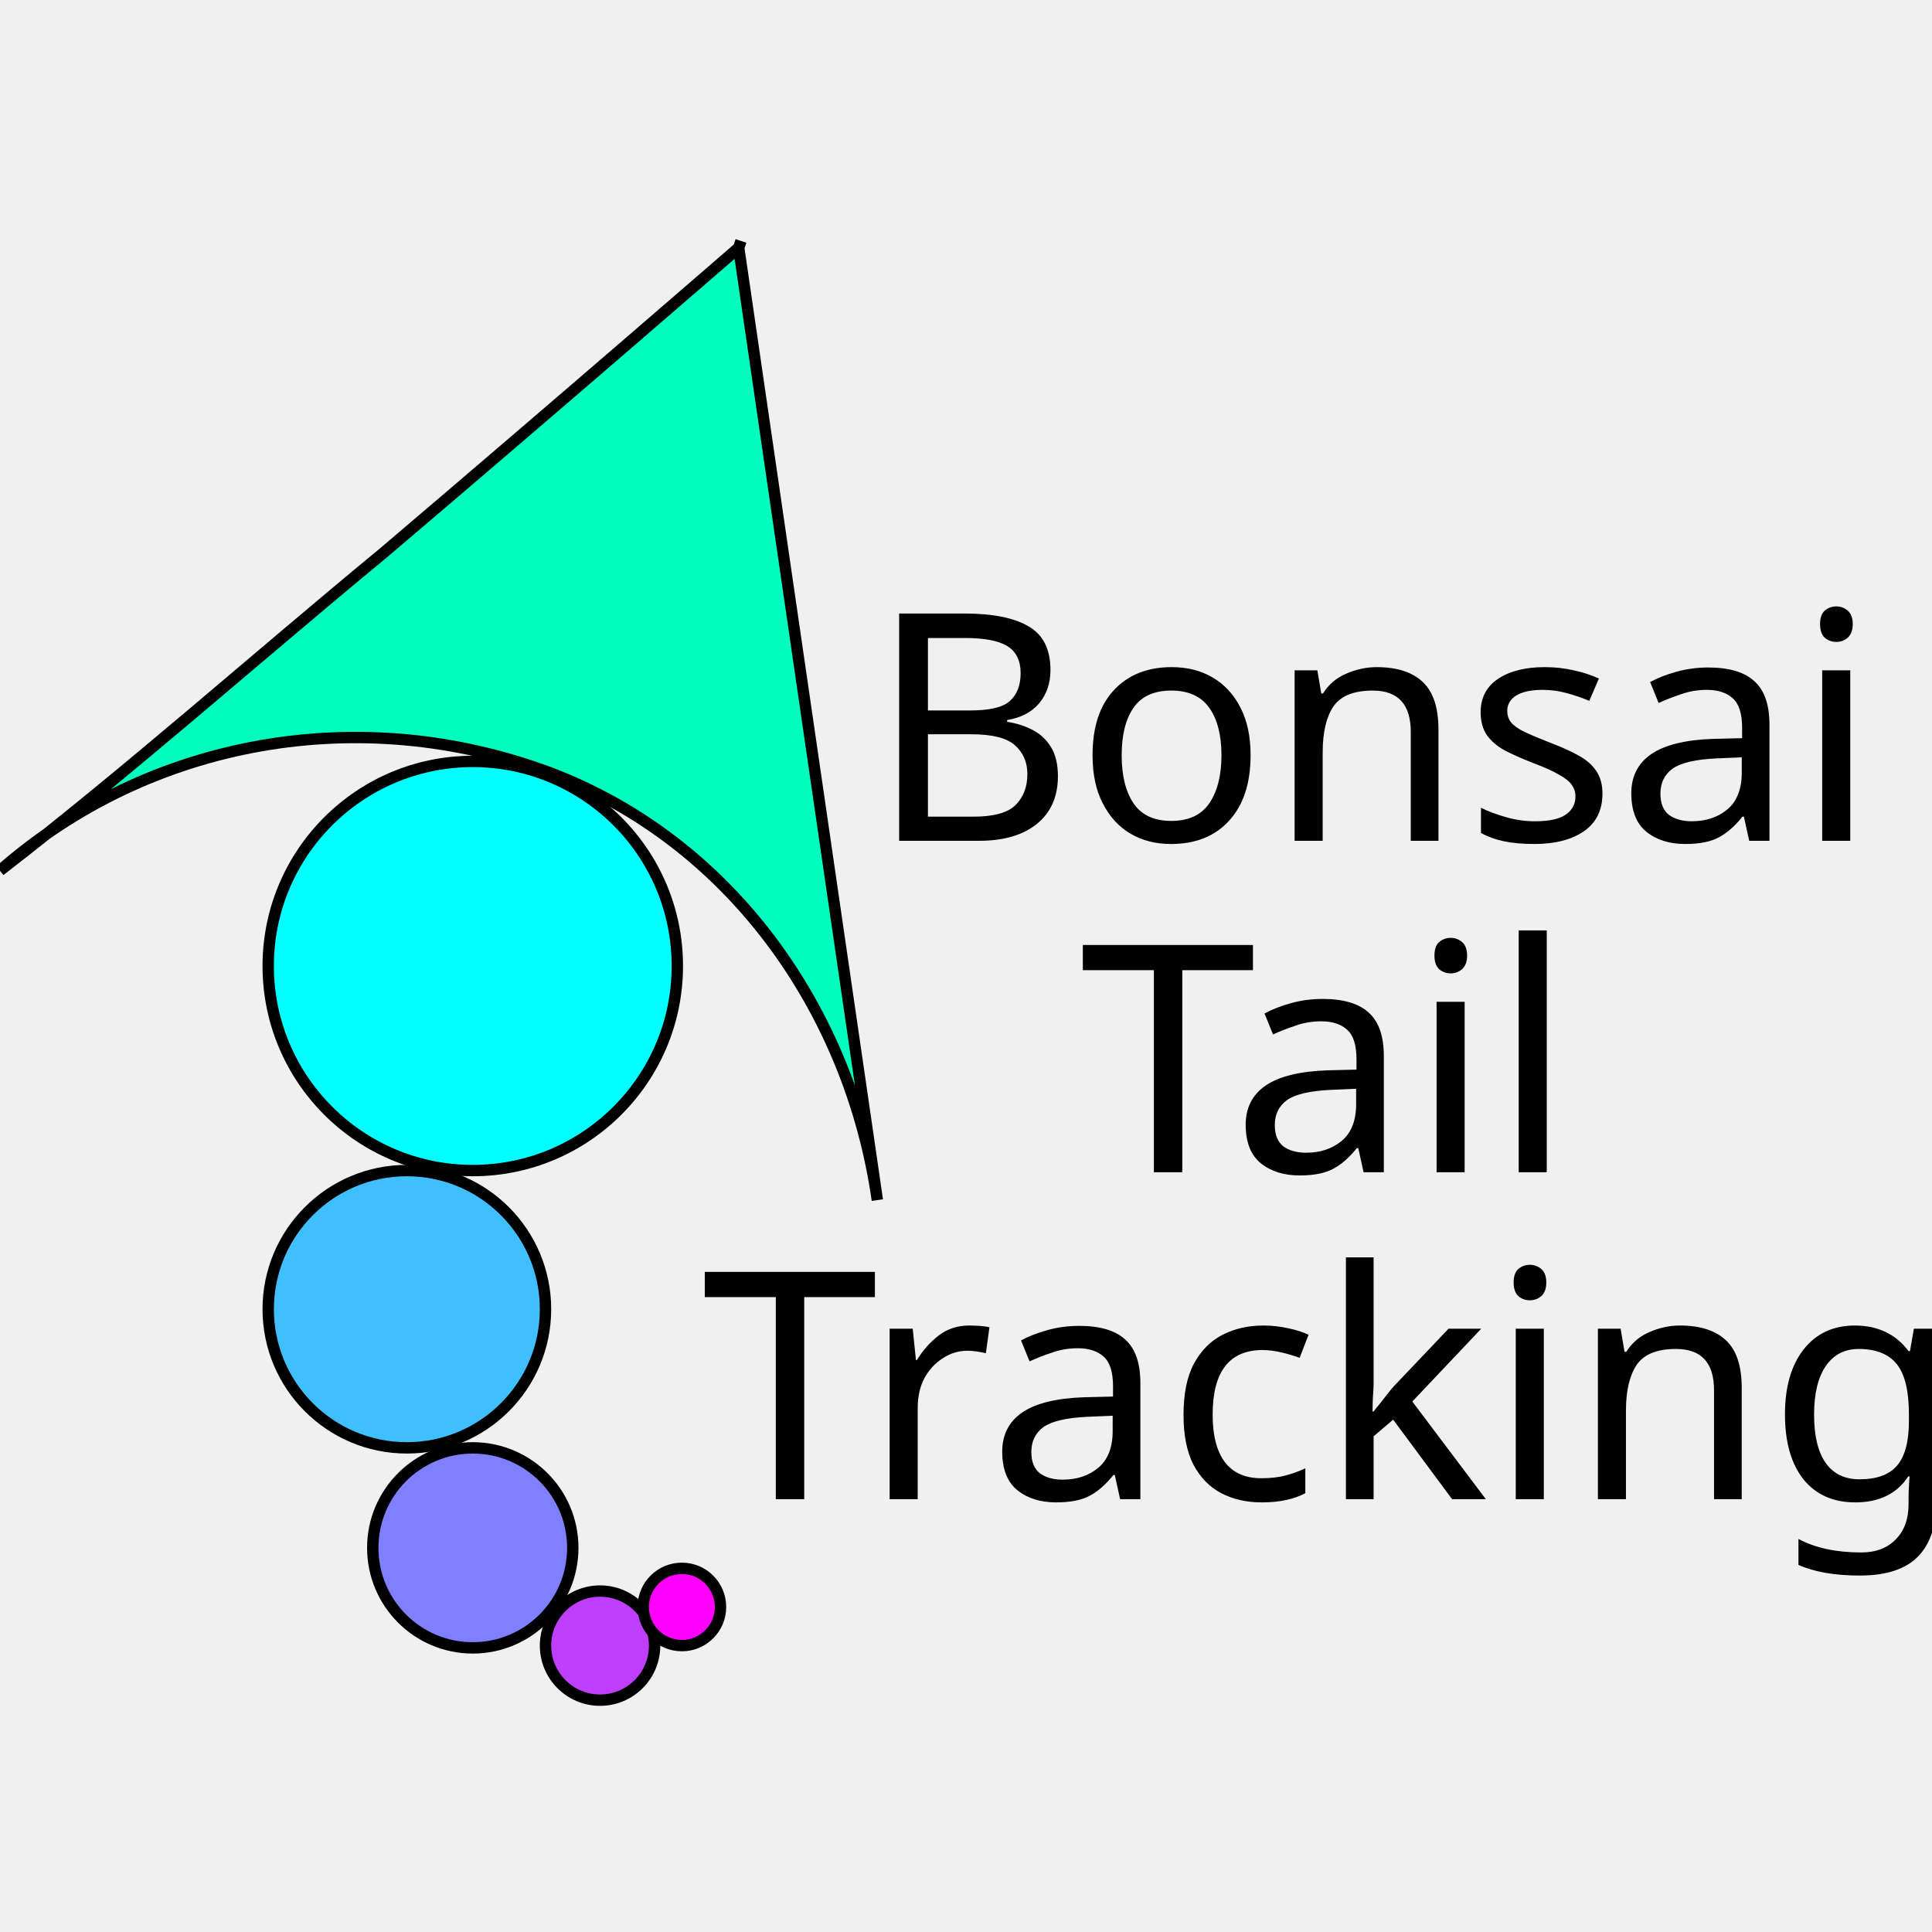
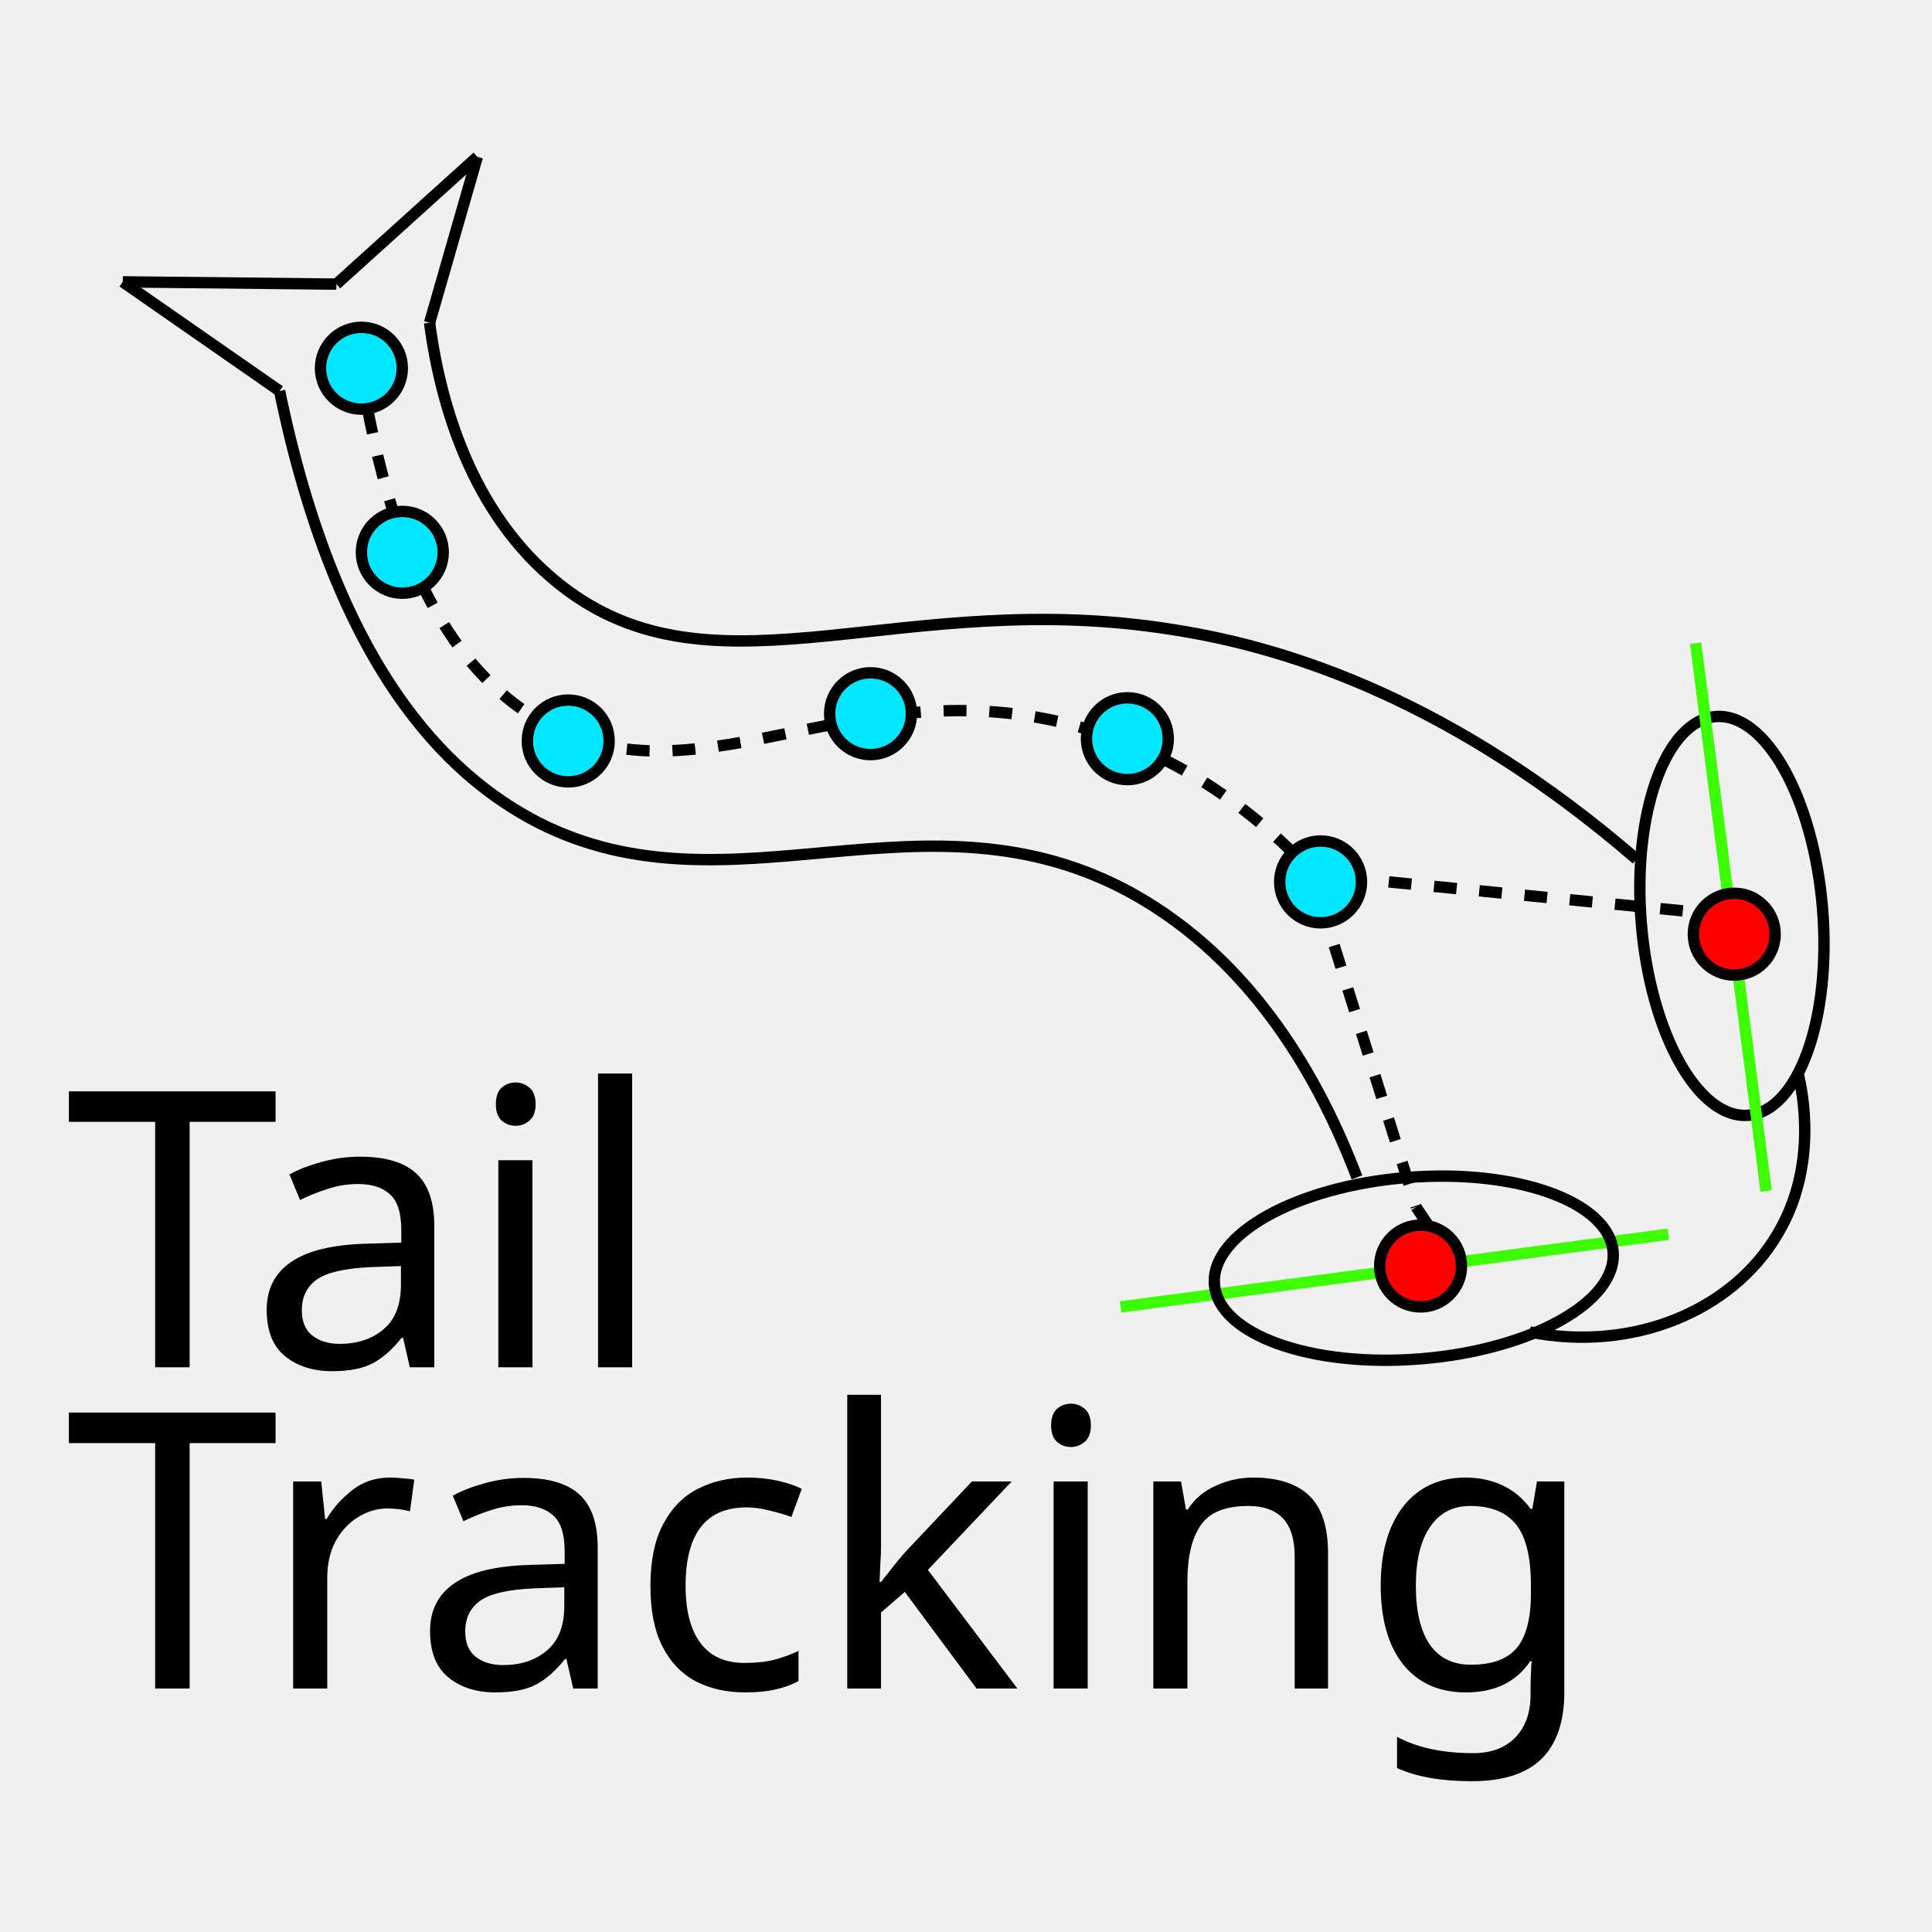
<svg xmlns="http://www.w3.org/2000/svg" version="1.1" id="Layer_1" x="0px" y="0px" viewBox="0 0 85 85" style="enable-background:new 0 0 85 85;" xml:space="preserve">
  <style type="text/css">
	.st0{fill:none;stroke:#000000;stroke-width:0.5;stroke-miterlimit:10;}
- 	.st1{fill:#00FFFF;stroke:#000000;stroke-width:0.5;stroke-miterlimit:10;}
- 	.st2{fill:#40BFFF;stroke:#000000;stroke-width:0.5;stroke-miterlimit:10;}
- 	.st3{fill:#807FFF;stroke:#000000;stroke-width:0.5;stroke-miterlimit:10;}
- 	.st4{fill:#C03FFF;stroke:#000000;stroke-width:0.5;stroke-miterlimit:10;}
- 	.st5{fill:#FF00FF;stroke:#000000;stroke-width:0.5;stroke-miterlimit:10;}
- 	.st6{fill:#00FFBE;stroke:#000000;stroke-width:0.5;stroke-miterlimit:10;}
- 	.st7{font-family:'ArialMT';}
- 	.st8{font-size:14px;}
+ 	.st1{font-family:'CourierNewPS-BoldMT';}
+ 	.st2{font-size:17px;}
+ 	.st3{fill:#FFFFFF;stroke:#3CFF00;stroke-width:0.5;stroke-miterlimit:10;}
+ 	.st4{fill:#FF0000;stroke:#000000;stroke-width:0.5;stroke-miterlimit:10;}
+ 	.st5{fill:none;stroke:#000000;stroke-width:0.5;stroke-miterlimit:10;stroke-dasharray:1.006,1.006;}
+ 	.st6{fill:none;stroke:#000000;stroke-width:0.5;stroke-miterlimit:10;stroke-dasharray:1;}
+ 	.st7{fill:#00E7FF;stroke:#000000;stroke-width:0.5;stroke-miterlimit:10;}
+ 	.st8{fill:none;stroke:#3CFF00;stroke-width:0.5;stroke-miterlimit:10;}
</style>
  <path class="st0" d="M53.7,81.2" />
-   <circle class="st1" cx="20.8" cy="42.5" r="9" />
-   <circle class="st2" cx="17.9" cy="57.6" r="6.1" />
-   <circle class="st3" cx="20.8" cy="68.1" r="4.4" />
-   <circle class="st4" cx="26.4" cy="72.4" r="2.4" />
-   <circle class="st5" cx="30" cy="70.7" r="1.7" />
-   <path class="st6" d="M16.9,24.3c8-6.8,15.6-13.4,15.6-13.4s0,0,0.1-0.3l-0.1,0.3l6.1,41.9C37.4,44.4,32.1,37,24.2,34  C15.9,30.9,6.6,32.5,0,38.3C5.7,33.9,11.2,29,16.9,24.3z" />
-   <text transform="matrix(1 0 0 1 38.2003 36.9918)" class="st7 st8">Bonsai</text>
-   <text transform="matrix(1 0 0 1 47.5002 51.5743)" class="st7 st8">Tail</text>
-   <text transform="matrix(1 0 0 1 30.867 65.9581)" class="st7 st8">Tracking</text>
+   <text transform="matrix(1 0 0 1 2.8584 60.1547)" class="st1 st2">Tail</text>
+   <text transform="matrix(1 0 0 1 2.8583 74.2875)" class="st1 st2">Tracking</text>
+   <line class="st3" x1="73.4" y1="54.3" x2="49.3" y2="57.5" />
+   <circle class="st4" cx="62.5" cy="55.7" r="1.8" />
+   <g>
+     <g>
+       <path class="st0" d="M59.3,40.1c-0.1-0.1-0.2-0.3-0.3-0.4" />
+       <path class="st5" d="M58.3,39c-2.3-2.6-5.7-5.5-10.4-6.9c-9.9-3-16.7,3.3-23.6-0.1c-3-1.5-6.5-5-8.2-14.4" />
+       <path class="st0" d="M16,17c0-0.2-0.1-0.3-0.1-0.5" />
+     </g>
+   </g>
+   <line class="st6" x1="58.7" y1="41.6" x2="62.3" y2="53.1" />
+   <line class="st6" x1="61.1" y1="38.8" x2="74.3" y2="40.1" />
+   <line class="st0" x1="62.3" y1="53.1" x2="62.9" y2="54" />
+   <circle class="st7" cx="58.1" cy="38.8" r="1.8" />
+   <circle class="st7" cx="49.6" cy="32.5" r="1.8" />
+   <circle class="st7" cx="38.3" cy="31.4" r="1.8" />
+   <circle class="st7" cx="25" cy="32.6" r="1.8" />
+   <circle class="st7" cx="17.7" cy="24.3" r="1.8" />
+   <circle class="st7" cx="15.9" cy="16.2" r="1.8" />
+   <path class="st0" d="M12.3,17.2c2.5,12.1,7.3,16.9,11.4,19c8.5,4.3,17-1.9,26.1,3.1c5.4,3,8.3,8.3,9.9,12.5" />
+   <line class="st0" x1="12.3" y1="17.2" x2="5.4" y2="12.4" />
+   <path class="st0" d="M18.9,14.2C19.4,18,20.9,23,25,26c6.7,4.9,14.8-0.2,26.6,1.7C56.8,28.5,64,30.9,72,37.8" />
+   <line class="st0" x1="18.9" y1="14.2" x2="21" y2="6.9" />
+   <line class="st0" x1="5.4" y1="12.4" x2="14.8" y2="12.5" />
+   <line class="st0" x1="21" y1="6.9" x2="14.8" y2="12.5" />
+   <ellipse transform="matrix(0.9966 -8.181854e-02 8.181854e-02 0.9966 -4.3535 5.2738)" class="st0" cx="62.2" cy="55.8" rx="8.8" ry="4" />
+   <path class="st0" d="M79.1,47.2c0.2,0.8,0.9,4.1-0.9,7.1c-2,3.4-6.4,5.2-10.9,4.3" />
+   <ellipse transform="matrix(0.9966 -8.181854e-02 8.181854e-02 0.9966 -3.0411 6.3685)" class="st0" cx="76.2" cy="40.3" rx="4" ry="8.8" />
+   <line class="st8" x1="74.6" y1="28.3" x2="77.7" y2="52.4" />
+   <circle class="st4" cx="76.3" cy="41.1" r="1.8" />
</svg>
